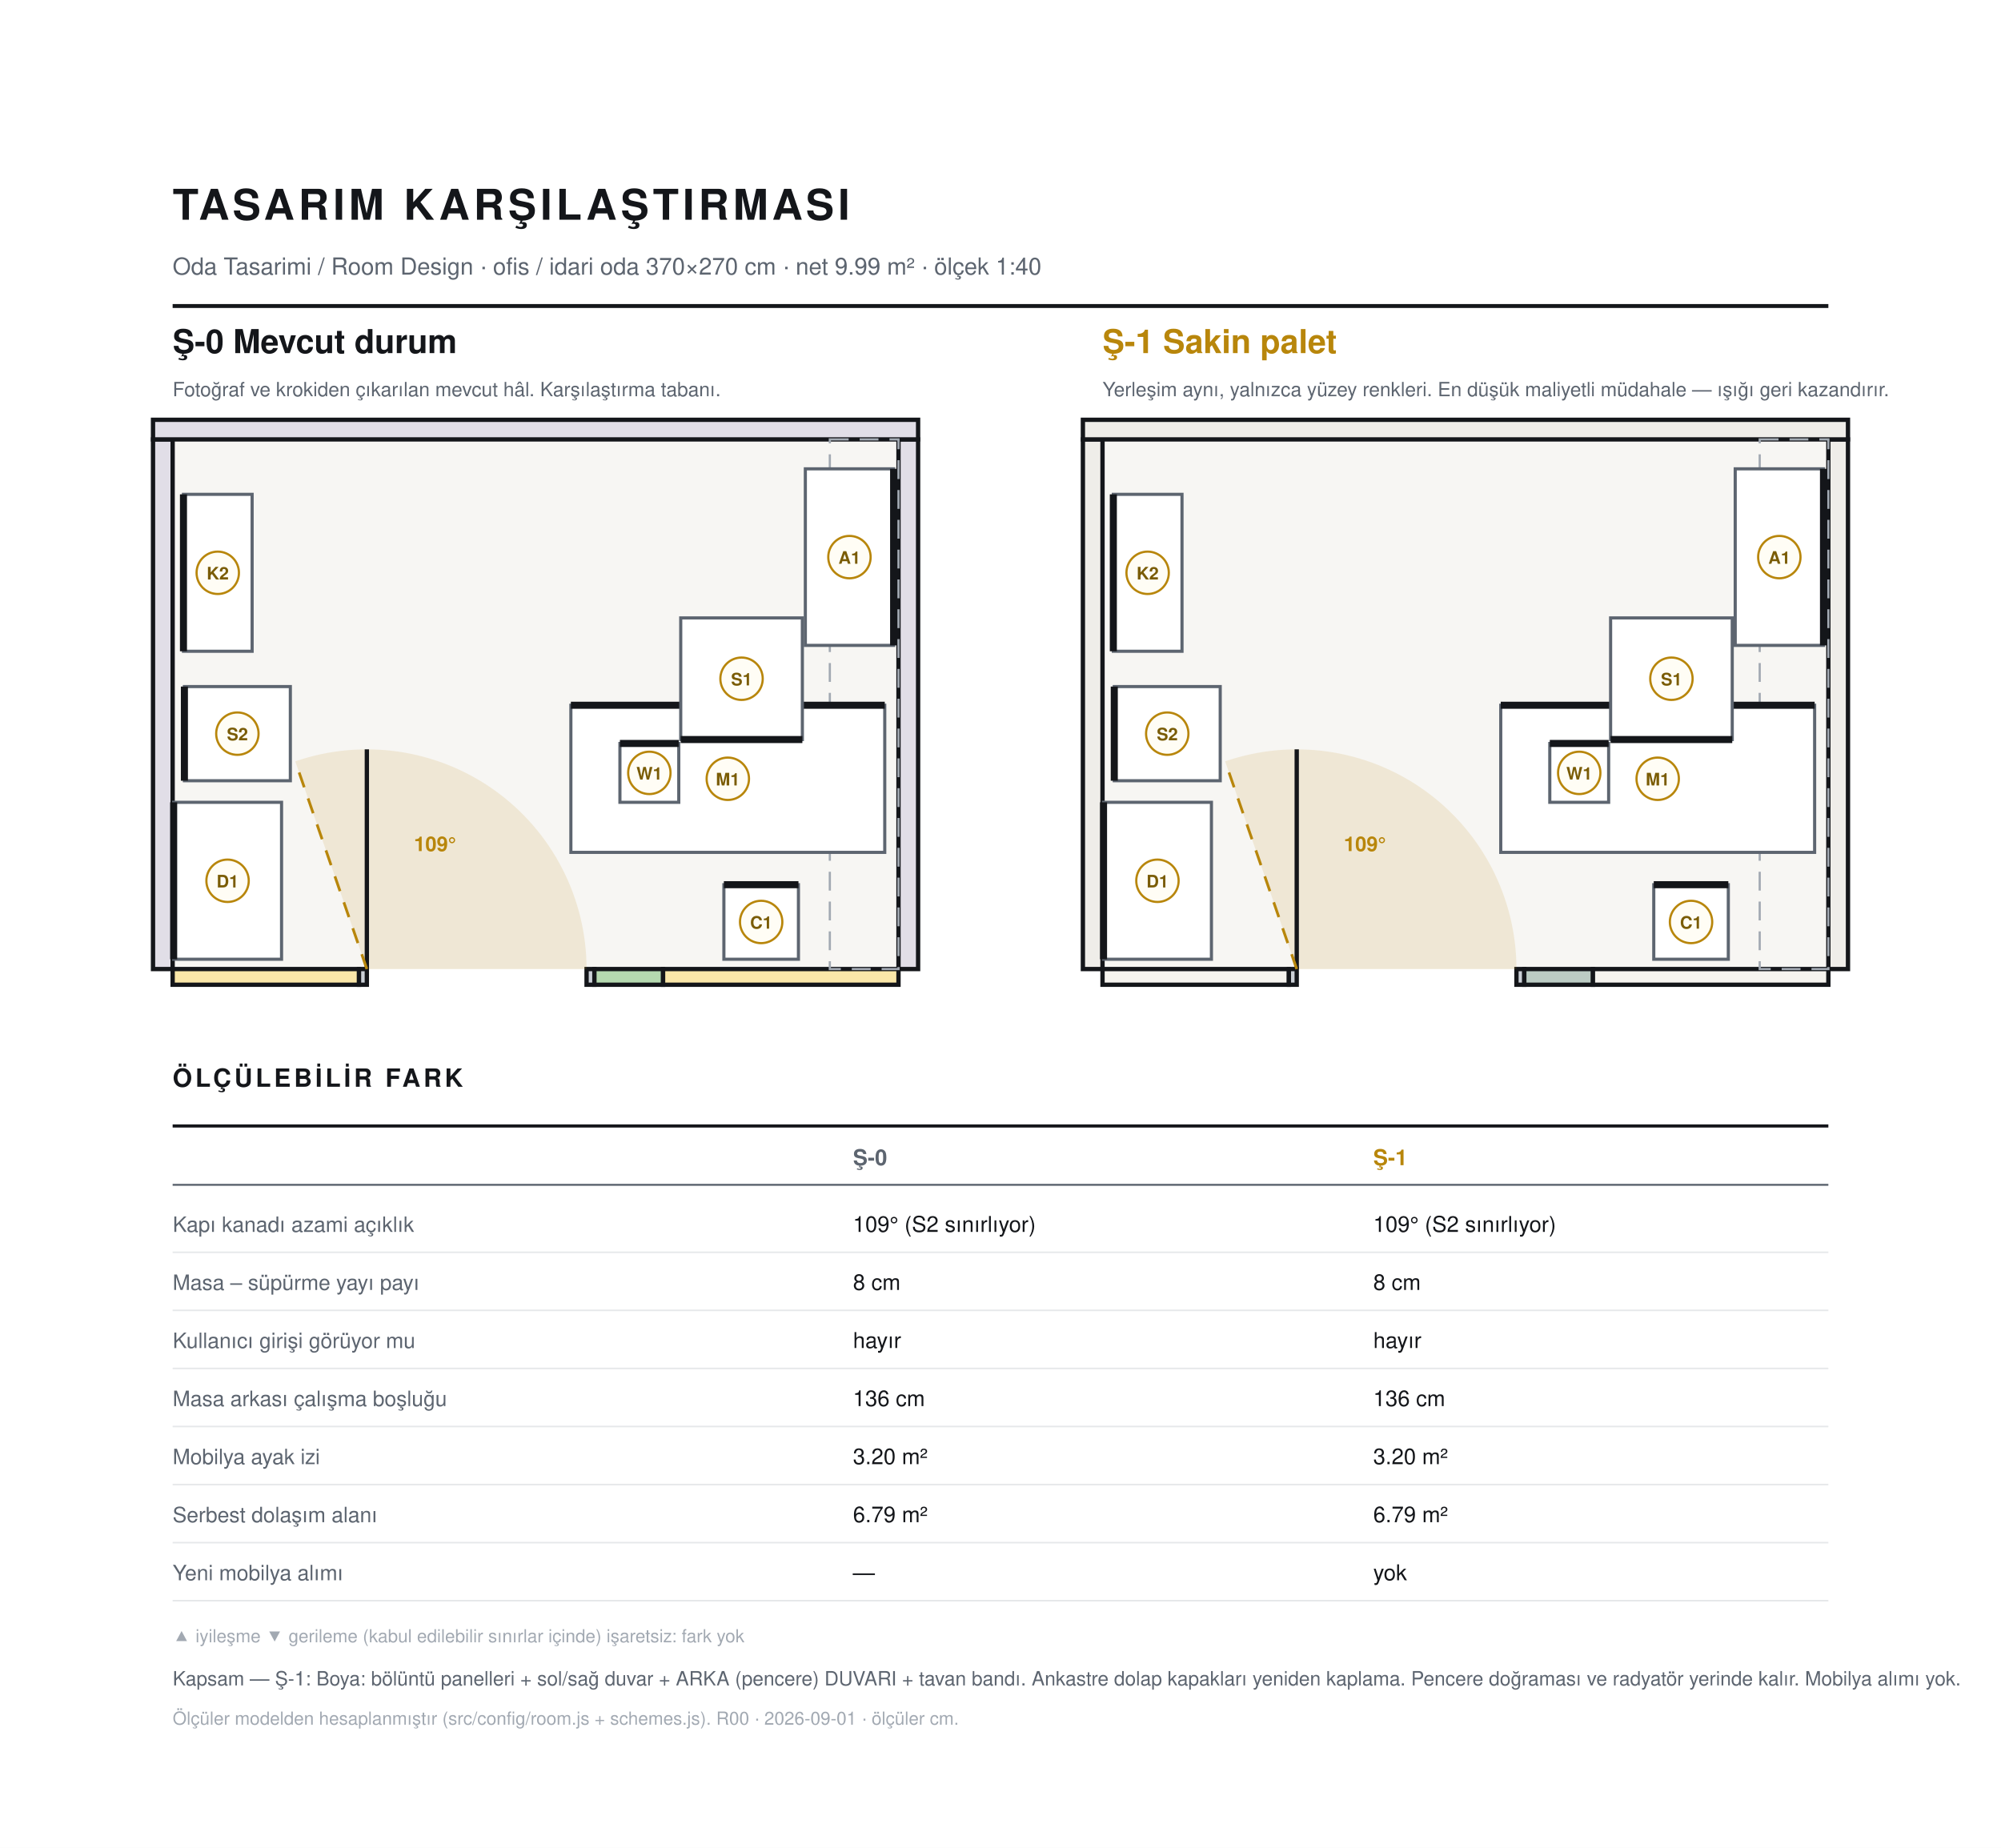
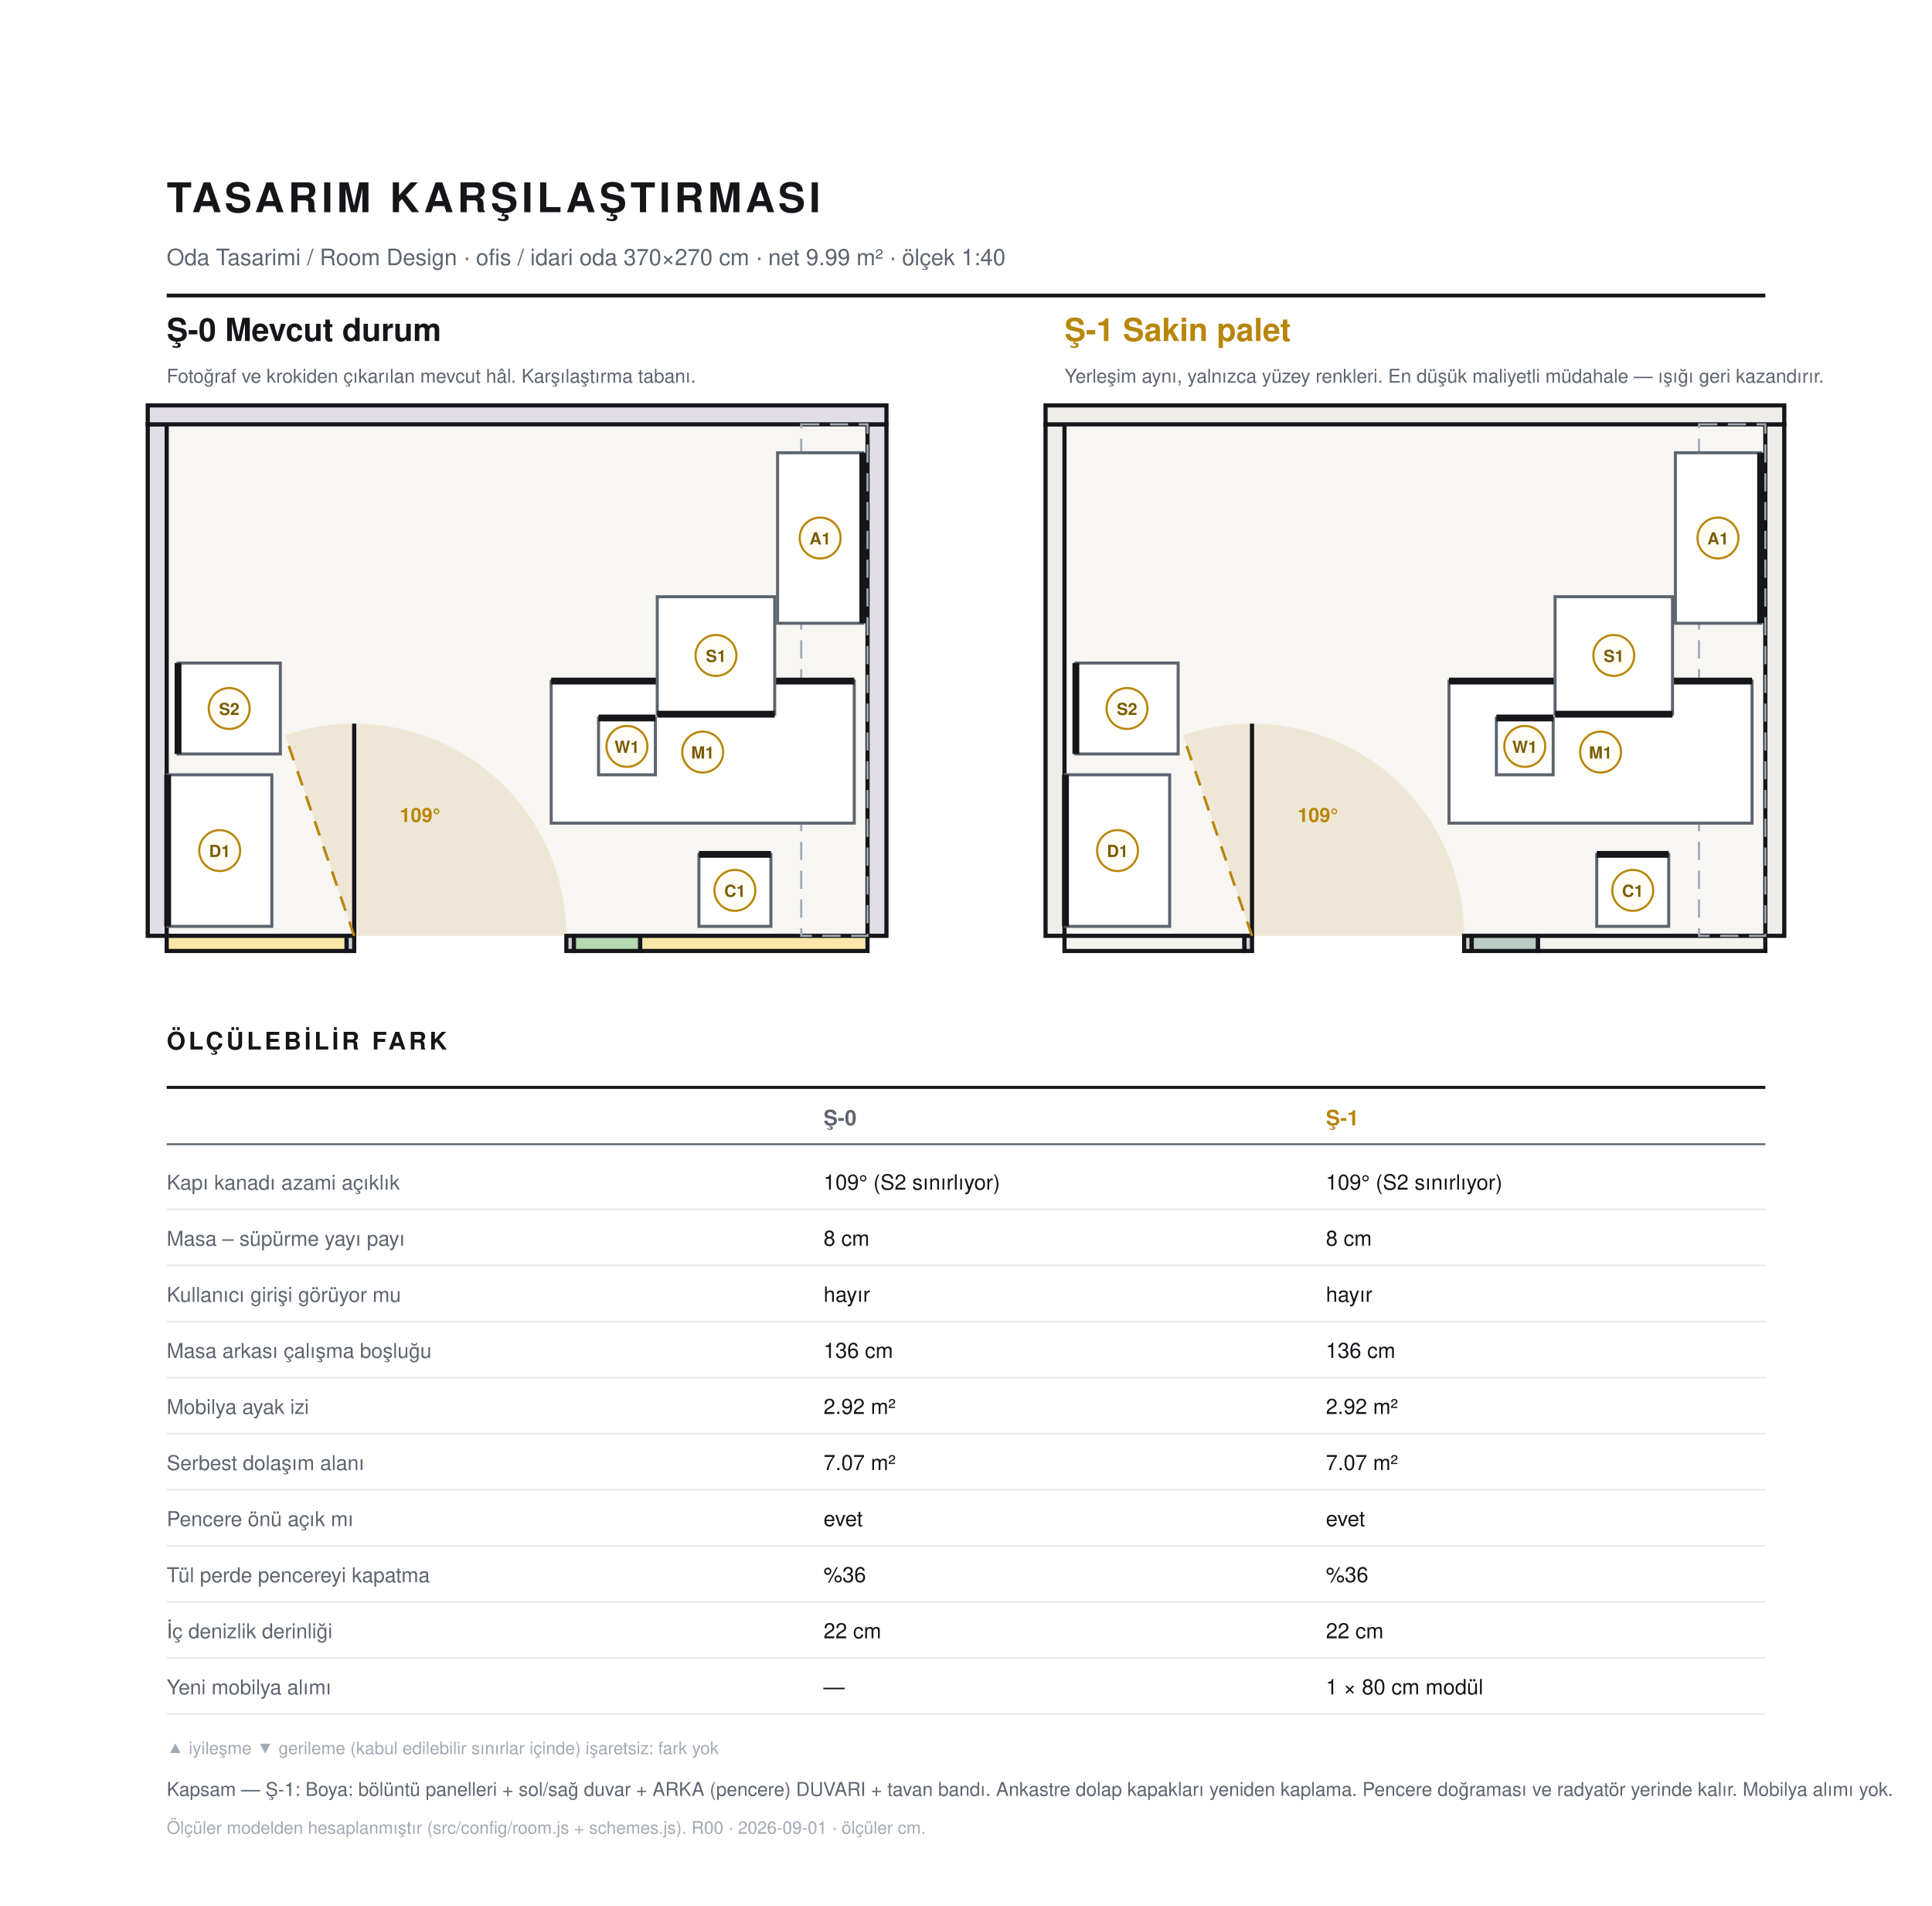
- <svg xmlns="http://www.w3.org/2000/svg" width="255mm" height="235.5mm" viewBox="0 0 255 235.5" font-family="Helvetica,Arial,sans-serif">
-   <rect width="255" height="235.5" fill="#ffffff" />
+ <svg xmlns="http://www.w3.org/2000/svg" width="255mm" height="251.5mm" viewBox="0 0 255 251.5" font-family="Helvetica,Arial,sans-serif">
+   <rect width="255" height="251.5" fill="#ffffff" />
  <text x="22.00" y="28.00" font-size="5.4" fill="#14161a" text-anchor="start" font-weight="700" letter-spacing="0.5">TASARIM KARŞILAŞTIRMASI</text>
  <text x="22.00" y="35.00" font-size="3" fill="#5d6570" text-anchor="start">Oda Tasarimi / Room Design · ofis / idari oda 370×270 cm · net 9.99 m² · ölçek 1:40</text>
  <line x1="22.00" y1="39.00" x2="233.00" y2="39.00" stroke="#14161a" stroke-width="0.5" />
  <text x="22.00" y="45.00" font-size="4.2" fill="#14161a" text-anchor="start" font-weight="700">Ş-0  Mevcut durum</text>
  <text x="22.00" y="50.50" font-size="2.5" fill="#5d6570" text-anchor="start">Fotoğraf ve krokiden çıkarılan mevcut hâl. Karşılaştırma tabanı.</text>
  <rect x="22.00" y="56.00" width="92.50" height="67.50" fill="#f7f6f3" stroke="none" stroke-width="0" />
  <rect x="19.50" y="56.00" width="2.50" height="67.50" fill="#e1dee7" stroke="#14161a" stroke-width="0.55" />
  <rect x="114.50" y="56.00" width="2.50" height="67.50" fill="#e1dee7" stroke="#14161a" stroke-width="0.55" />
  <rect x="19.50" y="53.50" width="97.50" height="2.50" fill="#e1dee7" stroke="#14161a" stroke-width="0.55" />
  <rect x="22.00" y="123.50" width="23.75" height="2.00" fill="#fae7a9" stroke="#14161a" stroke-width="0.55" />
  <rect x="45.75" y="123.50" width="1.00" height="2.00" fill="#ccd1d8" stroke="#14161a" stroke-width="0.55" />
  <rect x="74.75" y="123.50" width="1.00" height="2.00" fill="#ccd1d8" stroke="#14161a" stroke-width="0.55" />
  <rect x="75.75" y="123.50" width="8.75" height="2.00" fill="#b5d9b0" stroke="#14161a" stroke-width="0.55" />
  <rect x="84.50" y="123.50" width="30.00" height="2.00" fill="#fae7a9" stroke="#14161a" stroke-width="0.55" />
  <path d="M 74.75 123.50 A 28.00 28.00 0 0 0 37.63 97.03 L 46.75 123.50 Z" fill="rgba(184,134,11,.13)" stroke="none" />
  <line x1="46.75" y1="123.50" x2="46.75" y2="95.50" stroke="#14161a" stroke-width="0.55" />
  <line x1="46.75" y1="123.50" x2="37.63" y2="97.03" stroke="#b8860b" stroke-width="0.35" stroke-dasharray="2 1.5" />
  <text x="55.44" y="108.47" font-size="2.6" fill="#b8860b" text-anchor="middle" font-weight="700">109°</text>
  <rect x="105.75" y="56.00" width="8.75" height="67.50" fill="none" stroke="#a2a9b2" stroke-width="0.28" stroke-dasharray="2.4 1.4" />
  <rect x="72.75" y="89.88" width="40.00" height="18.75" fill="#ffffff" stroke="#5d6570" stroke-width="0.4" />
  <line x1="72.75" y1="89.88" x2="112.75" y2="89.88" stroke="#14161a" stroke-width="0.9" />
  <circle cx="92.75" cy="99.25" r="2.70" fill="#fffdf5" stroke="#b8860b" stroke-width="0.28" />
  <text x="92.75" y="100.10" font-size="2.2" fill="#7a5c05" text-anchor="middle" font-weight="700">M1</text>
  <rect x="22.13" y="102.25" width="13.75" height="20.00" fill="#ffffff" stroke="#5d6570" stroke-width="0.4" />
  <line x1="22.13" y1="102.25" x2="22.13" y2="122.25" stroke="#14161a" stroke-width="0.9" />
  <circle cx="29.00" cy="112.25" r="2.70" fill="#fffdf5" stroke="#b8860b" stroke-width="0.28" />
  <text x="29.00" y="113.10" font-size="2.2" fill="#7a5c05" text-anchor="middle" font-weight="700">D1</text>
-   <rect x="23.38" y="63.00" width="8.75" height="20.00" fill="#ffffff" stroke="#5d6570" stroke-width="0.4" />
-   <line x1="23.38" y1="63.00" x2="23.38" y2="83.00" stroke="#14161a" stroke-width="0.9" />
-   <circle cx="27.75" cy="73.00" r="2.70" fill="#fffdf5" stroke="#b8860b" stroke-width="0.28" />
-   <text x="27.75" y="73.85" font-size="2.2" fill="#7a5c05" text-anchor="middle" font-weight="700">K2</text>
  <rect x="86.75" y="78.75" width="15.50" height="15.50" fill="#ffffff" stroke="#5d6570" stroke-width="0.4" />
  <line x1="86.75" y1="94.25" x2="102.25" y2="94.25" stroke="#14161a" stroke-width="0.9" />
  <circle cx="94.50" cy="86.50" r="2.70" fill="#fffdf5" stroke="#b8860b" stroke-width="0.28" />
  <text x="94.50" y="87.35" font-size="2.2" fill="#7a5c05" text-anchor="middle" font-weight="700">S1</text>
  <rect x="23.50" y="87.50" width="13.50" height="12.00" fill="#ffffff" stroke="#5d6570" stroke-width="0.4" />
  <line x1="23.50" y1="87.50" x2="23.50" y2="99.50" stroke="#14161a" stroke-width="0.9" />
  <circle cx="30.25" cy="93.50" r="2.70" fill="#fffdf5" stroke="#b8860b" stroke-width="0.28" />
  <text x="30.25" y="94.35" font-size="2.2" fill="#7a5c05" text-anchor="middle" font-weight="700">S2</text>
  <rect x="102.63" y="59.75" width="11.25" height="22.50" fill="#ffffff" stroke="#5d6570" stroke-width="0.4" />
  <line x1="113.88" y1="59.75" x2="113.88" y2="82.25" stroke="#14161a" stroke-width="0.9" />
  <circle cx="108.25" cy="71.00" r="2.70" fill="#fffdf5" stroke="#b8860b" stroke-width="0.28" />
  <text x="108.25" y="71.85" font-size="2.2" fill="#7a5c05" text-anchor="middle" font-weight="700">A1</text>
  <rect x="92.25" y="112.75" width="9.50" height="9.50" fill="#ffffff" stroke="#5d6570" stroke-width="0.4" />
  <line x1="92.25" y1="112.75" x2="101.75" y2="112.75" stroke="#14161a" stroke-width="0.9" />
  <circle cx="97.00" cy="117.50" r="2.70" fill="#fffdf5" stroke="#b8860b" stroke-width="0.28" />
  <text x="97.00" y="118.35" font-size="2.2" fill="#7a5c05" text-anchor="middle" font-weight="700">C1</text>
  <rect x="79.00" y="94.75" width="7.50" height="7.50" fill="#ffffff" stroke="#5d6570" stroke-width="0.4" />
  <line x1="79.00" y1="94.75" x2="86.50" y2="94.75" stroke="#14161a" stroke-width="0.9" />
  <circle cx="82.75" cy="98.50" r="2.70" fill="#fffdf5" stroke="#b8860b" stroke-width="0.28" />
  <text x="82.75" y="99.35" font-size="2.2" fill="#7a5c05" text-anchor="middle" font-weight="700">W1</text>
  <text x="140.50" y="45.00" font-size="4.2" fill="#b8860b" text-anchor="start" font-weight="700">Ş-1  Sakin palet</text>
  <text x="140.50" y="50.50" font-size="2.5" fill="#5d6570" text-anchor="start">Yerleşim aynı, yalnızca yüzey renkleri. En düşük maliyetli müdahale — ışığı geri kazandırır.</text>
  <rect x="140.50" y="56.00" width="92.50" height="67.50" fill="#f7f6f3" stroke="none" stroke-width="0" />
  <rect x="138.00" y="56.00" width="2.50" height="67.50" fill="#efede9" stroke="#14161a" stroke-width="0.55" />
  <rect x="233.00" y="56.00" width="2.50" height="67.50" fill="#efede9" stroke="#14161a" stroke-width="0.55" />
  <rect x="138.00" y="53.50" width="97.50" height="2.50" fill="#efede9" stroke="#14161a" stroke-width="0.55" />
  <rect x="140.50" y="123.50" width="23.75" height="2.00" fill="#f6f4ef" stroke="#14161a" stroke-width="0.55" />
  <rect x="164.25" y="123.50" width="1.00" height="2.00" fill="#ccd1d8" stroke="#14161a" stroke-width="0.55" />
  <rect x="193.25" y="123.50" width="1.00" height="2.00" fill="#ccd1d8" stroke="#14161a" stroke-width="0.55" />
  <rect x="194.25" y="123.50" width="8.75" height="2.00" fill="#bcccc4" stroke="#14161a" stroke-width="0.55" />
  <rect x="203.00" y="123.50" width="30.00" height="2.00" fill="#f6f4ef" stroke="#14161a" stroke-width="0.55" />
  <path d="M 193.25 123.50 A 28.00 28.00 0 0 0 156.13 97.03 L 165.25 123.50 Z" fill="rgba(184,134,11,.13)" stroke="none" />
  <line x1="165.25" y1="123.50" x2="165.25" y2="95.50" stroke="#14161a" stroke-width="0.55" />
  <line x1="165.25" y1="123.50" x2="156.13" y2="97.03" stroke="#b8860b" stroke-width="0.35" stroke-dasharray="2 1.5" />
  <text x="173.94" y="108.47" font-size="2.6" fill="#b8860b" text-anchor="middle" font-weight="700">109°</text>
  <rect x="224.25" y="56.00" width="8.75" height="67.50" fill="none" stroke="#a2a9b2" stroke-width="0.28" stroke-dasharray="2.4 1.4" />
  <rect x="191.25" y="89.88" width="40.00" height="18.75" fill="#ffffff" stroke="#5d6570" stroke-width="0.4" />
  <line x1="191.25" y1="89.88" x2="231.25" y2="89.88" stroke="#14161a" stroke-width="0.9" />
  <circle cx="211.25" cy="99.25" r="2.70" fill="#fffdf5" stroke="#b8860b" stroke-width="0.28" />
  <text x="211.25" y="100.10" font-size="2.2" fill="#7a5c05" text-anchor="middle" font-weight="700">M1</text>
  <rect x="140.63" y="102.25" width="13.75" height="20.00" fill="#ffffff" stroke="#5d6570" stroke-width="0.4" />
  <line x1="140.63" y1="102.25" x2="140.63" y2="122.25" stroke="#14161a" stroke-width="0.9" />
  <circle cx="147.50" cy="112.25" r="2.70" fill="#fffdf5" stroke="#b8860b" stroke-width="0.28" />
  <text x="147.50" y="113.10" font-size="2.2" fill="#7a5c05" text-anchor="middle" font-weight="700">D1</text>
-   <rect x="141.88" y="63.00" width="8.75" height="20.00" fill="#ffffff" stroke="#5d6570" stroke-width="0.4" />
-   <line x1="141.88" y1="63.00" x2="141.88" y2="83.00" stroke="#14161a" stroke-width="0.9" />
-   <circle cx="146.25" cy="73.00" r="2.70" fill="#fffdf5" stroke="#b8860b" stroke-width="0.28" />
-   <text x="146.25" y="73.85" font-size="2.2" fill="#7a5c05" text-anchor="middle" font-weight="700">K2</text>
  <rect x="205.25" y="78.75" width="15.50" height="15.50" fill="#ffffff" stroke="#5d6570" stroke-width="0.4" />
  <line x1="205.25" y1="94.25" x2="220.75" y2="94.25" stroke="#14161a" stroke-width="0.9" />
  <circle cx="213.00" cy="86.50" r="2.70" fill="#fffdf5" stroke="#b8860b" stroke-width="0.28" />
  <text x="213.00" y="87.35" font-size="2.2" fill="#7a5c05" text-anchor="middle" font-weight="700">S1</text>
  <rect x="142.00" y="87.50" width="13.50" height="12.00" fill="#ffffff" stroke="#5d6570" stroke-width="0.4" />
  <line x1="142.00" y1="87.50" x2="142.00" y2="99.50" stroke="#14161a" stroke-width="0.9" />
  <circle cx="148.75" cy="93.50" r="2.70" fill="#fffdf5" stroke="#b8860b" stroke-width="0.28" />
  <text x="148.75" y="94.35" font-size="2.2" fill="#7a5c05" text-anchor="middle" font-weight="700">S2</text>
  <rect x="221.13" y="59.75" width="11.25" height="22.50" fill="#ffffff" stroke="#5d6570" stroke-width="0.4" />
  <line x1="232.38" y1="59.75" x2="232.38" y2="82.25" stroke="#14161a" stroke-width="0.9" />
  <circle cx="226.75" cy="71.00" r="2.70" fill="#fffdf5" stroke="#b8860b" stroke-width="0.28" />
  <text x="226.75" y="71.85" font-size="2.2" fill="#7a5c05" text-anchor="middle" font-weight="700">A1</text>
  <rect x="210.75" y="112.75" width="9.50" height="9.50" fill="#ffffff" stroke="#5d6570" stroke-width="0.4" />
  <line x1="210.75" y1="112.75" x2="220.25" y2="112.75" stroke="#14161a" stroke-width="0.9" />
  <circle cx="215.50" cy="117.50" r="2.70" fill="#fffdf5" stroke="#b8860b" stroke-width="0.28" />
  <text x="215.50" y="118.35" font-size="2.2" fill="#7a5c05" text-anchor="middle" font-weight="700">C1</text>
  <rect x="197.50" y="94.75" width="7.50" height="7.50" fill="#ffffff" stroke="#5d6570" stroke-width="0.4" />
  <line x1="197.50" y1="94.75" x2="205.00" y2="94.75" stroke="#14161a" stroke-width="0.9" />
  <circle cx="201.25" cy="98.50" r="2.70" fill="#fffdf5" stroke="#b8860b" stroke-width="0.28" />
  <text x="201.25" y="99.35" font-size="2.2" fill="#7a5c05" text-anchor="middle" font-weight="700">W1</text>
  <text x="22.00" y="138.50" font-size="3.2" fill="#14161a" text-anchor="start" font-weight="700" letter-spacing="0.4">ÖLÇÜLEBİLİR FARK</text>
  <line x1="22.00" y1="143.50" x2="233.00" y2="143.50" stroke="#14161a" stroke-width="0.4" />
  <text x="108.70" y="148.50" font-size="2.8" fill="#5d6570" text-anchor="start" font-weight="700">Ş-0</text>
  <text x="175.00" y="148.50" font-size="2.8" fill="#b8860b" text-anchor="start" font-weight="700">Ş-1</text>
  <line x1="22.00" y1="151.00" x2="233.00" y2="151.00" stroke="#5d6570" stroke-width="0.25" />
  <text x="22.00" y="157.00" font-size="2.7" fill="#5d6570" text-anchor="start">Kapı kanadı azami açıklık</text>
  <text x="108.70" y="157.00" font-size="2.8" fill="#14161a" text-anchor="start">109° (S2 sınırlıyor)</text>
  <text x="175.00" y="157.00" font-size="2.8" fill="#14161a" text-anchor="start">109° (S2 sınırlıyor)</text>
  <line x1="22.00" y1="159.60" x2="233.00" y2="159.60" stroke="#e6e8ea" stroke-width="0.2" />
  <text x="22.00" y="164.40" font-size="2.7" fill="#5d6570" text-anchor="start">Masa – süpürme yayı payı</text>
  <text x="108.70" y="164.40" font-size="2.8" fill="#14161a" text-anchor="start">8 cm</text>
  <text x="175.00" y="164.40" font-size="2.8" fill="#14161a" text-anchor="start">8 cm</text>
  <line x1="22.00" y1="167.00" x2="233.00" y2="167.00" stroke="#e6e8ea" stroke-width="0.2" />
  <text x="22.00" y="171.80" font-size="2.7" fill="#5d6570" text-anchor="start">Kullanıcı girişi görüyor mu</text>
  <text x="108.70" y="171.80" font-size="2.8" fill="#14161a" text-anchor="start">hayır</text>
  <text x="175.00" y="171.80" font-size="2.8" fill="#14161a" text-anchor="start">hayır</text>
  <line x1="22.00" y1="174.40" x2="233.00" y2="174.40" stroke="#e6e8ea" stroke-width="0.2" />
  <text x="22.00" y="179.20" font-size="2.7" fill="#5d6570" text-anchor="start">Masa arkası çalışma boşluğu</text>
  <text x="108.70" y="179.20" font-size="2.8" fill="#14161a" text-anchor="start">136 cm</text>
  <text x="175.00" y="179.20" font-size="2.8" fill="#14161a" text-anchor="start">136 cm</text>
  <line x1="22.00" y1="181.80" x2="233.00" y2="181.80" stroke="#e6e8ea" stroke-width="0.2" />
  <text x="22.00" y="186.60" font-size="2.7" fill="#5d6570" text-anchor="start">Mobilya ayak izi</text>
-   <text x="108.70" y="186.60" font-size="2.8" fill="#14161a" text-anchor="start">3.20 m²</text>
-   <text x="175.00" y="186.60" font-size="2.8" fill="#14161a" text-anchor="start">3.20 m²</text>
+   <text x="108.70" y="186.60" font-size="2.8" fill="#14161a" text-anchor="start">2.92 m²</text>
+   <text x="175.00" y="186.60" font-size="2.8" fill="#14161a" text-anchor="start">2.92 m²</text>
  <line x1="22.00" y1="189.20" x2="233.00" y2="189.20" stroke="#e6e8ea" stroke-width="0.2" />
  <text x="22.00" y="194.00" font-size="2.7" fill="#5d6570" text-anchor="start">Serbest dolaşım alanı</text>
-   <text x="108.70" y="194.00" font-size="2.8" fill="#14161a" text-anchor="start">6.79 m²</text>
-   <text x="175.00" y="194.00" font-size="2.8" fill="#14161a" text-anchor="start">6.79 m²</text>
+   <text x="108.70" y="194.00" font-size="2.8" fill="#14161a" text-anchor="start">7.07 m²</text>
+   <text x="175.00" y="194.00" font-size="2.8" fill="#14161a" text-anchor="start">7.07 m²</text>
  <line x1="22.00" y1="196.60" x2="233.00" y2="196.60" stroke="#e6e8ea" stroke-width="0.2" />
-   <text x="22.00" y="201.40" font-size="2.7" fill="#5d6570" text-anchor="start">Yeni mobilya alımı</text>
-   <text x="108.70" y="201.40" font-size="2.8" fill="#14161a" text-anchor="start">—</text>
-   <text x="175.00" y="201.40" font-size="2.8" fill="#14161a" text-anchor="start">yok</text>
+   <text x="22.00" y="201.40" font-size="2.7" fill="#5d6570" text-anchor="start">Pencere önü açık mı</text>
+   <text x="108.70" y="201.40" font-size="2.8" fill="#14161a" text-anchor="start">evet</text>
+   <text x="175.00" y="201.40" font-size="2.8" fill="#14161a" text-anchor="start">evet</text>
  <line x1="22.00" y1="204.00" x2="233.00" y2="204.00" stroke="#e6e8ea" stroke-width="0.2" />
-   <text x="22.00" y="209.30" font-size="2.3" fill="#a2a9b2" text-anchor="start">▲ iyileşme     ▼ gerileme (kabul edilebilir sınırlar içinde)     işaretsiz: fark yok</text>
-   <text x="22.00" y="214.80" font-size="2.5" fill="#5d6570" text-anchor="start">Kapsam — Ş-1: Boya: bölüntü panelleri + sol/sağ duvar + ARKA (pencere) DUVARI + tavan bandı. Ankastre dolap kapakları yeniden kaplama. Pencere doğraması ve radyatör yerinde kalır. Mobilya alımı yok.</text>
-   <text x="22.00" y="219.80" font-size="2.3" fill="#a2a9b2" text-anchor="start">Ölçüler modelden hesaplanmıştır (src/config/room.js + schemes.js). R00 · 2026-09-01 · ölçüler cm.</text>
+   <text x="22.00" y="208.80" font-size="2.7" fill="#5d6570" text-anchor="start">Tül perde pencereyi kapatma</text>
+   <text x="108.70" y="208.80" font-size="2.8" fill="#14161a" text-anchor="start">%36</text>
+   <text x="175.00" y="208.80" font-size="2.8" fill="#14161a" text-anchor="start">%36</text>
+   <line x1="22.00" y1="211.40" x2="233.00" y2="211.40" stroke="#e6e8ea" stroke-width="0.2" />
+   <text x="22.00" y="216.20" font-size="2.7" fill="#5d6570" text-anchor="start">İç denizlik derinliği</text>
+   <text x="108.70" y="216.20" font-size="2.8" fill="#14161a" text-anchor="start">22 cm</text>
+   <text x="175.00" y="216.20" font-size="2.8" fill="#14161a" text-anchor="start">22 cm</text>
+   <line x1="22.00" y1="218.80" x2="233.00" y2="218.80" stroke="#e6e8ea" stroke-width="0.2" />
+   <text x="22.00" y="223.60" font-size="2.7" fill="#5d6570" text-anchor="start">Yeni mobilya alımı</text>
+   <text x="108.70" y="223.60" font-size="2.8" fill="#14161a" text-anchor="start">—</text>
+   <text x="175.00" y="223.60" font-size="2.8" fill="#14161a" text-anchor="start">1 × 80 cm modül</text>
+   <line x1="22.00" y1="226.20" x2="233.00" y2="226.20" stroke="#e6e8ea" stroke-width="0.2" />
+   <text x="22.00" y="231.50" font-size="2.3" fill="#a2a9b2" text-anchor="start">▲ iyileşme     ▼ gerileme (kabul edilebilir sınırlar içinde)     işaretsiz: fark yok</text>
+   <text x="22.00" y="237.00" font-size="2.5" fill="#5d6570" text-anchor="start">Kapsam — Ş-1: Boya: bölüntü panelleri + sol/sağ duvar + ARKA (pencere) DUVARI + tavan bandı. Ankastre dolap kapakları yeniden kaplama. Pencere doğraması ve radyatör yerinde kalır. Mobilya alımı yok.</text>
+   <text x="22.00" y="242.00" font-size="2.3" fill="#a2a9b2" text-anchor="start">Ölçüler modelden hesaplanmıştır (src/config/room.js + schemes.js). R00 · 2026-09-01 · ölçüler cm.</text>
</svg>
